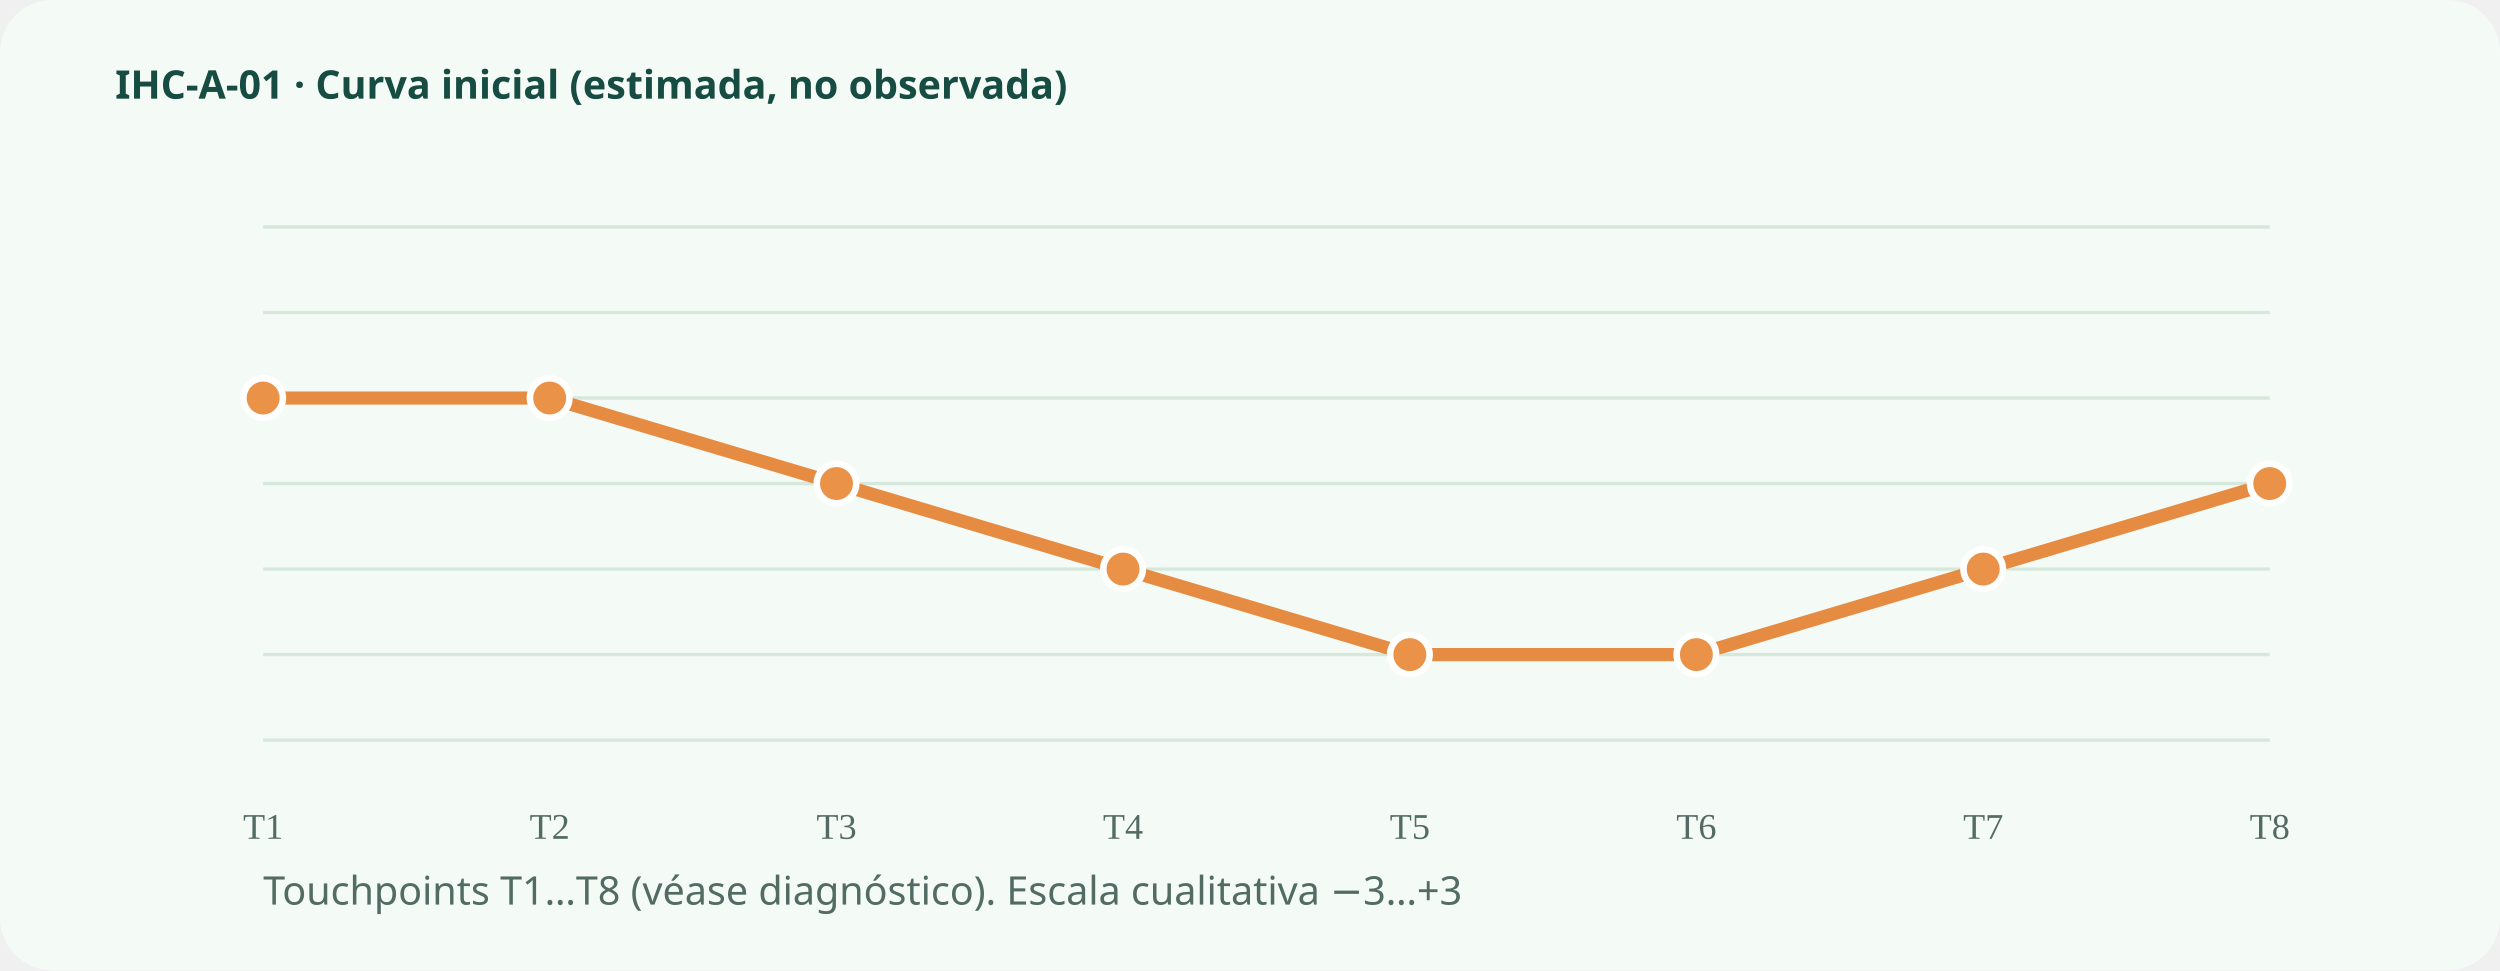
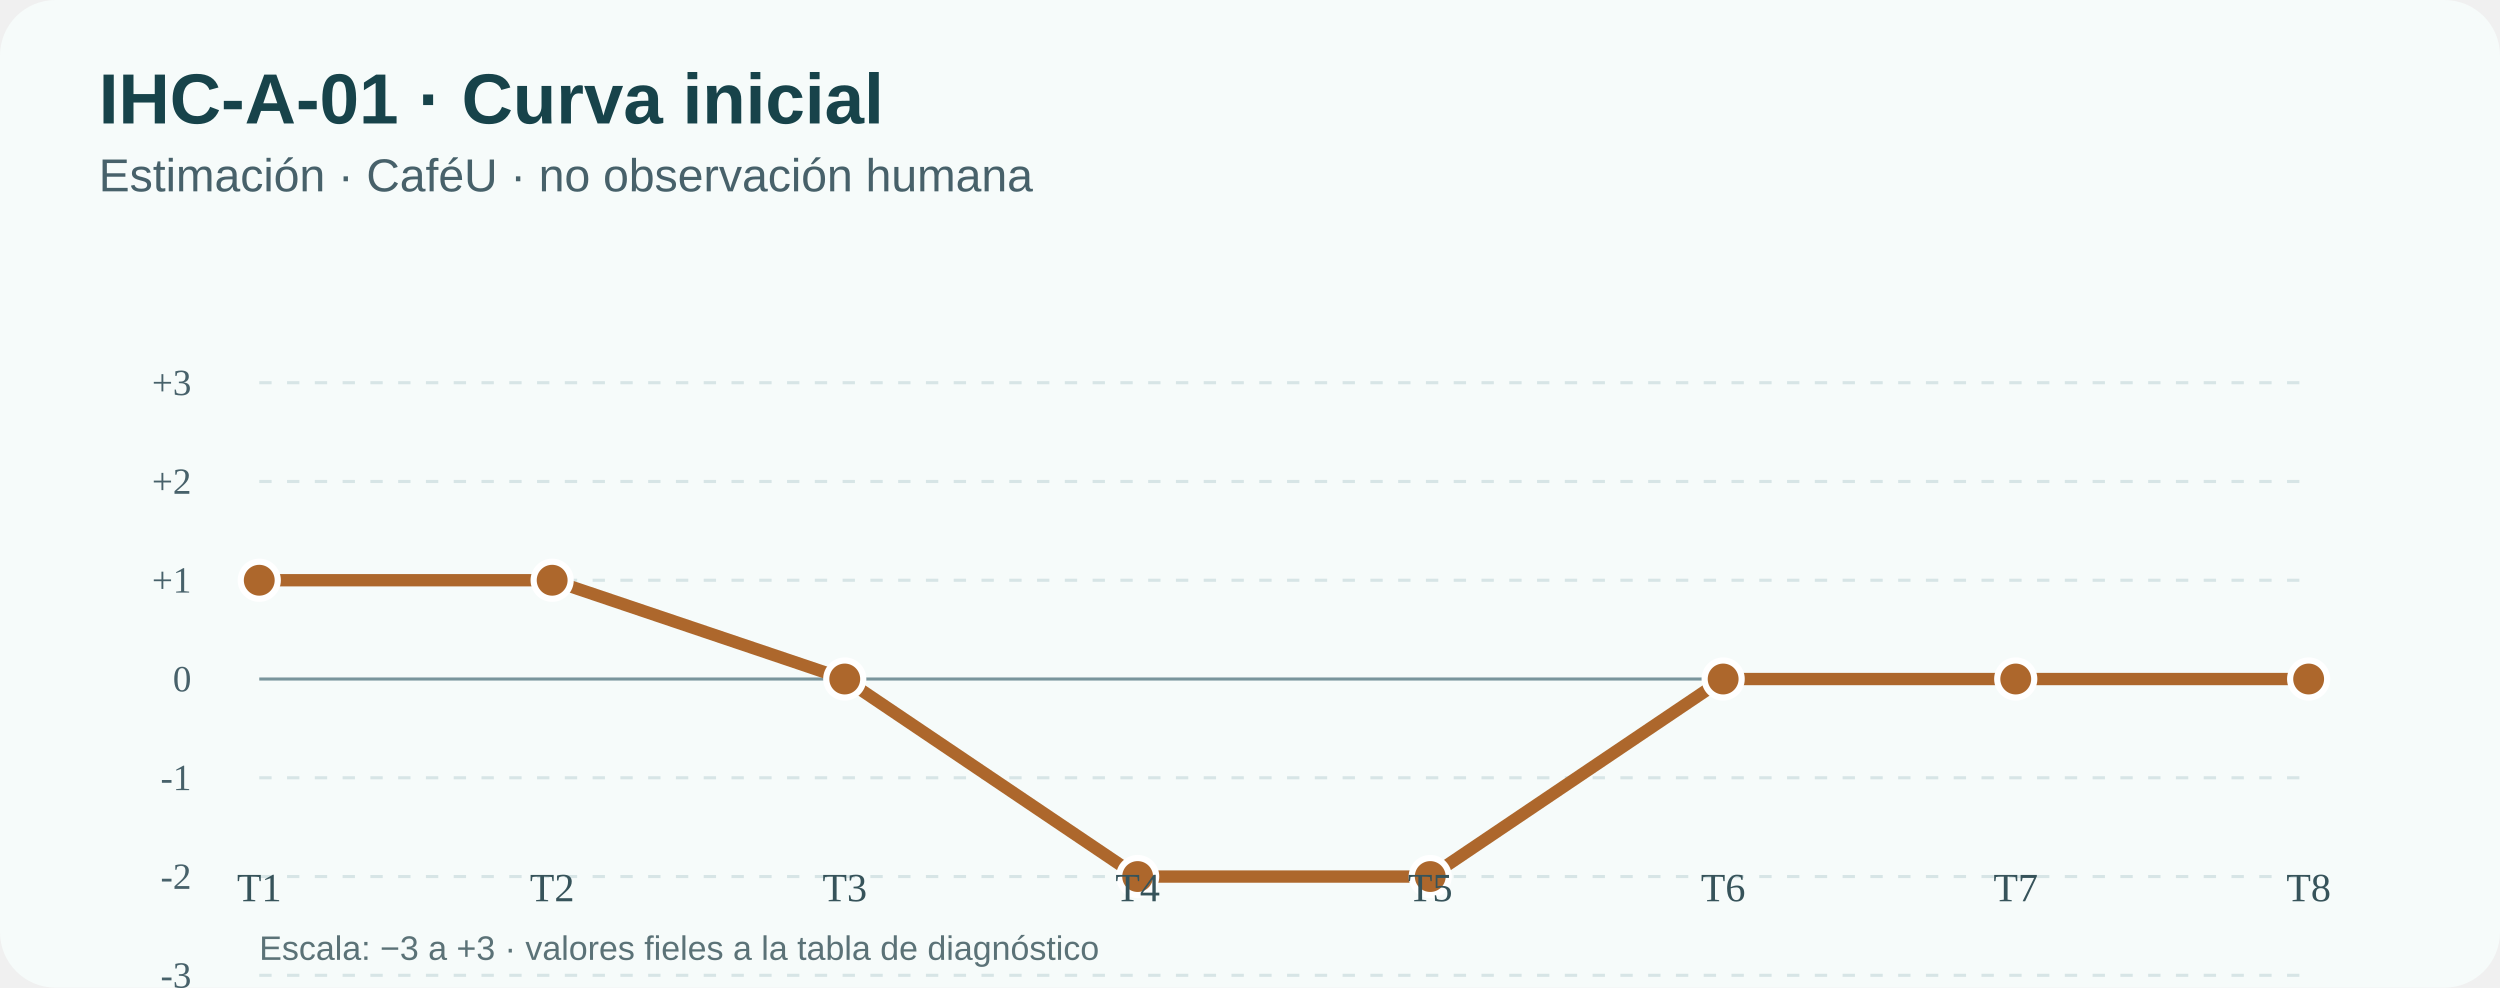
- <svg xmlns="http://www.w3.org/2000/svg" width="760" height="295" viewBox="0 0 760 295">
-   <rect width="100%" height="100%" rx="16" fill="#f4faf5" />
-   <text x="35" y="30" font-family="sans-serif" font-weight="bold" fill="#164c42">IHC-A-01 · Curva inicial (estimada, no observada)</text>
-   <g stroke="#d6e7db">
-     <line x1="80" x2="690" y1="225" y2="225" />
-     <line x1="80" x2="690" y1="199" y2="199" />
-     <line x1="80" x2="690" y1="173" y2="173" />
-     <line x1="80" x2="690" y1="147" y2="147" />
-     <line x1="80" x2="690" y1="121" y2="121" />
-     <line x1="80" x2="690" y1="95" y2="95" />
-     <line x1="80" x2="690" y1="69" y2="69" />
-   </g>
-   <polyline fill="none" stroke="#e58c42" stroke-width="4" stroke-linecap="round" stroke-linejoin="round" points="80.0,121.0 167.1,121.0 254.3,147.0 341.4,173.0 428.6,199.0 515.7,199.0 602.9,173.0 690.0,147.0" />
-   <circle cx="80.0" cy="121.0" r="6" fill="#ea9348" stroke="#fff" stroke-width="2" />
-   <circle cx="167.1" cy="121.0" r="6" fill="#ea9348" stroke="#fff" stroke-width="2" />
-   <circle cx="254.3" cy="147.0" r="6" fill="#ea9348" stroke="#fff" stroke-width="2" />
-   <circle cx="341.4" cy="173.0" r="6" fill="#ea9348" stroke="#fff" stroke-width="2" />
-   <circle cx="428.6" cy="199.0" r="6" fill="#ea9348" stroke="#fff" stroke-width="2" />
-   <circle cx="515.7" cy="199.0" r="6" fill="#ea9348" stroke="#fff" stroke-width="2" />
-   <circle cx="602.9" cy="173.0" r="6" fill="#ea9348" stroke="#fff" stroke-width="2" />
-   <circle cx="690.0" cy="147.0" r="6" fill="#ea9348" stroke="#fff" stroke-width="2" />
-   <text x="80.0" y="255" text-anchor="middle" font-size="11" fill="#546b65">T1</text>
-   <text x="167.1" y="255" text-anchor="middle" font-size="11" fill="#546b65">T2</text>
-   <text x="254.3" y="255" text-anchor="middle" font-size="11" fill="#546b65">T3</text>
-   <text x="341.4" y="255" text-anchor="middle" font-size="11" fill="#546b65">T4</text>
-   <text x="428.6" y="255" text-anchor="middle" font-size="11" fill="#546b65">T5</text>
-   <text x="515.7" y="255" text-anchor="middle" font-size="11" fill="#546b65">T6</text>
-   <text x="602.9" y="255" text-anchor="middle" font-size="11" fill="#546b65">T7</text>
-   <text x="690.0" y="255" text-anchor="middle" font-size="11" fill="#546b65">T8</text>
-   <text x="80" y="275" font-family="sans-serif" font-size="12" fill="#526b64">Touchpoints T1…T8 (véase diagnóstico). Escala cualitativa −3…+3</text>
+ <svg xmlns="http://www.w3.org/2000/svg" width="810" height="320" viewBox="0 0 810 320" role="img" aria-labelledby="title description" data-emotions="+1,+1,0,-2,-2,0,0,0">
+   <rect width="810" height="320" rx="18" fill="#f6fbfa" />
+   <text x="32" y="40" font-family="Arial,sans-serif" font-size="23" font-weight="bold" fill="#17434a">IHC-A-01 · Curva inicial</text>
+   <text x="32" y="62" font-family="Arial,sans-serif" font-size="15" fill="#47616a">Estimación · CaféU · no observación humana</text>
+   <line x1="84" y1="316" x2="748" y2="316" stroke="#d7e5e6" stroke-dasharray="4 5" />
+   <text x="62" y="320" text-anchor="end" font-size="12" fill="#47616a">-3</text>
+   <line x1="84" y1="284" x2="748" y2="284" stroke="#d7e5e6" stroke-dasharray="4 5" />
+   <text x="62" y="288" text-anchor="end" font-size="12" fill="#47616a">-2</text>
+   <line x1="84" y1="252" x2="748" y2="252" stroke="#d7e5e6" stroke-dasharray="4 5" />
+   <text x="62" y="256" text-anchor="end" font-size="12" fill="#47616a">-1</text>
+   <line x1="84" y1="220" x2="748" y2="220" stroke="#79959c" stroke-dasharray="0" />
+   <text x="62" y="224" text-anchor="end" font-size="12" fill="#47616a">0</text>
+   <line x1="84" y1="188" x2="748" y2="188" stroke="#d7e5e6" stroke-dasharray="4 5" />
+   <text x="62" y="192" text-anchor="end" font-size="12" fill="#47616a">+1</text>
+   <line x1="84" y1="156" x2="748" y2="156" stroke="#d7e5e6" stroke-dasharray="4 5" />
+   <text x="62" y="160" text-anchor="end" font-size="12" fill="#47616a">+2</text>
+   <line x1="84" y1="124" x2="748" y2="124" stroke="#d7e5e6" stroke-dasharray="4 5" />
+   <text x="62" y="128" text-anchor="end" font-size="12" fill="#47616a">+3</text>
+   <polyline fill="none" stroke="#ad672c" stroke-width="4" stroke-linejoin="round" stroke-linecap="round" points="84.0,188.0 178.9,188.0 273.7,220.0 368.6,284.0 463.4,284.0 558.3,220.0 653.1,220.0 748.0,220.0" />
+   <circle cx="84.0" cy="188.0" r="6" fill="#ad672c" stroke="#fff" stroke-width="2" />
+   <text x="84.0" y="292" text-anchor="middle" font-size="13" fill="#36535a">T1</text>
+   <circle cx="178.9" cy="188.0" r="6" fill="#ad672c" stroke="#fff" stroke-width="2" />
+   <text x="178.9" y="292" text-anchor="middle" font-size="13" fill="#36535a">T2</text>
+   <circle cx="273.7" cy="220.0" r="6" fill="#ad672c" stroke="#fff" stroke-width="2" />
+   <text x="273.7" y="292" text-anchor="middle" font-size="13" fill="#36535a">T3</text>
+   <circle cx="368.6" cy="284.0" r="6" fill="#ad672c" stroke="#fff" stroke-width="2" />
+   <text x="368.6" y="292" text-anchor="middle" font-size="13" fill="#36535a">T4</text>
+   <circle cx="463.4" cy="284.0" r="6" fill="#ad672c" stroke="#fff" stroke-width="2" />
+   <text x="463.4" y="292" text-anchor="middle" font-size="13" fill="#36535a">T5</text>
+   <circle cx="558.3" cy="220.0" r="6" fill="#ad672c" stroke="#fff" stroke-width="2" />
+   <text x="558.3" y="292" text-anchor="middle" font-size="13" fill="#36535a">T6</text>
+   <circle cx="653.1" cy="220.0" r="6" fill="#ad672c" stroke="#fff" stroke-width="2" />
+   <text x="653.1" y="292" text-anchor="middle" font-size="13" fill="#36535a">T7</text>
+   <circle cx="748.0" cy="220.0" r="6" fill="#ad672c" stroke="#fff" stroke-width="2" />
+   <text x="748.0" y="292" text-anchor="middle" font-size="13" fill="#36535a">T8</text>
+   <text x="84" y="311" font-family="Arial,sans-serif" font-size="11" fill="#5b7277">Escala: −3 a +3 · valores fieles a la tabla de diagnóstico</text>
</svg>
